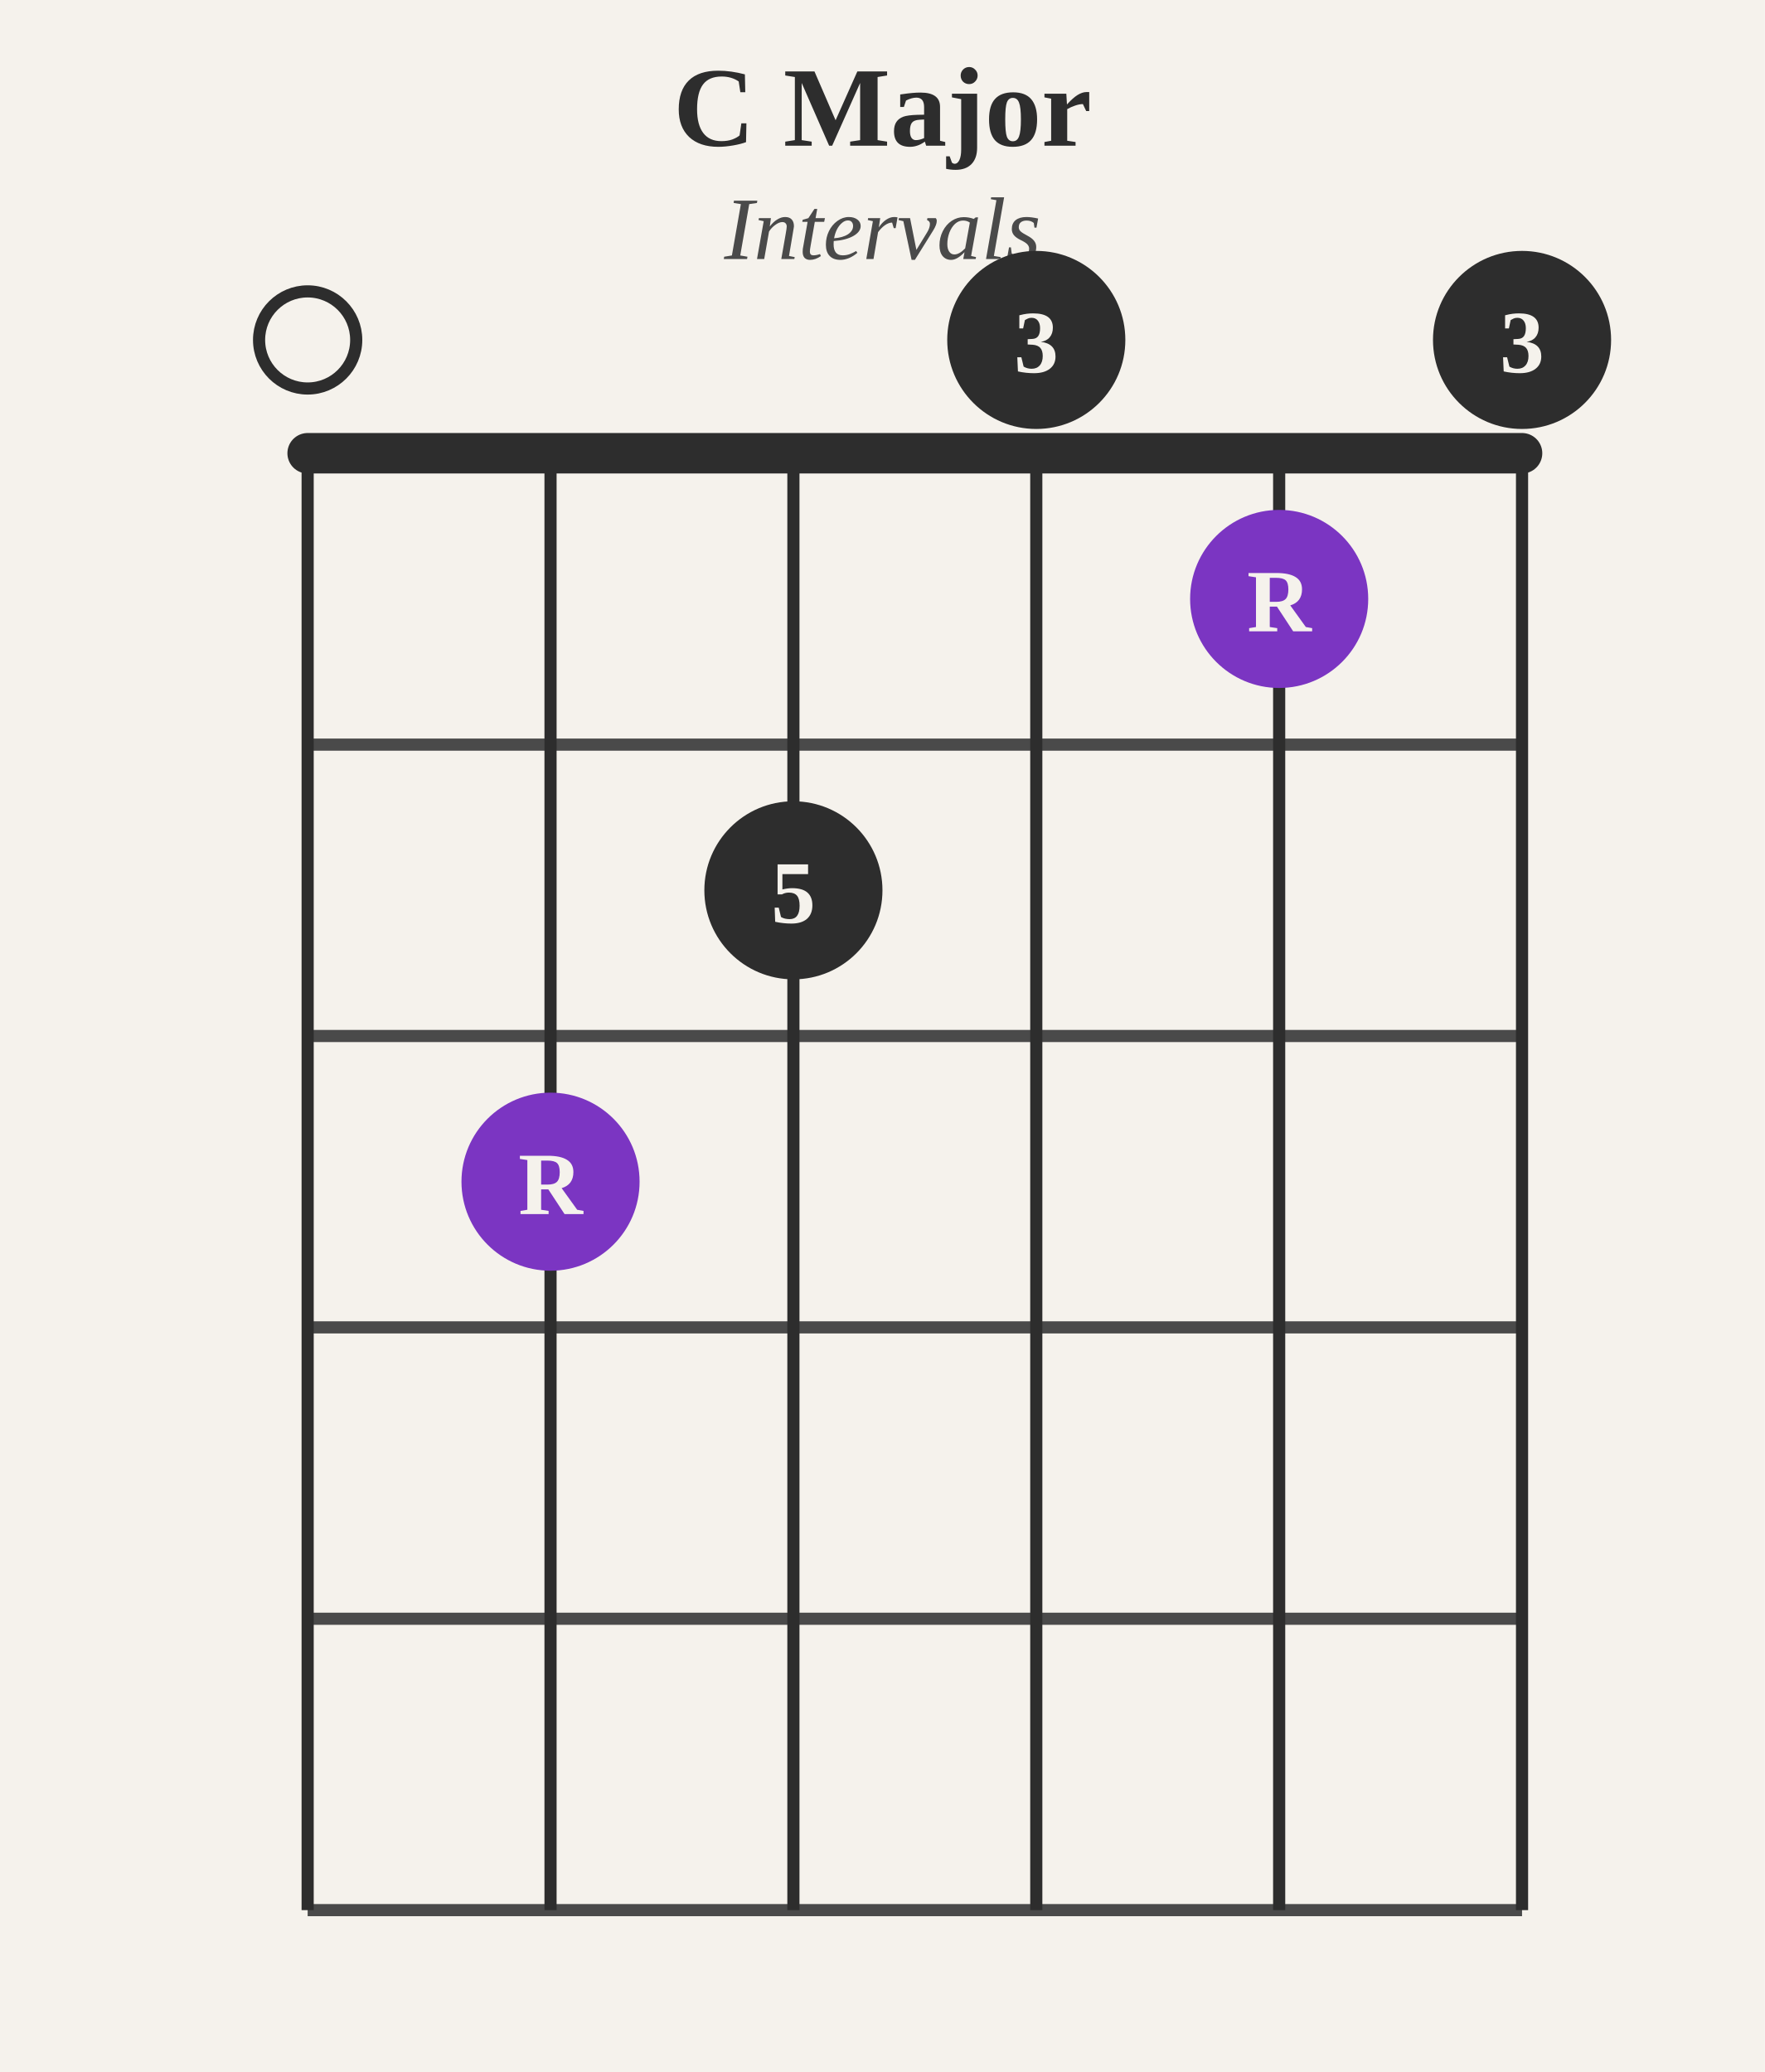
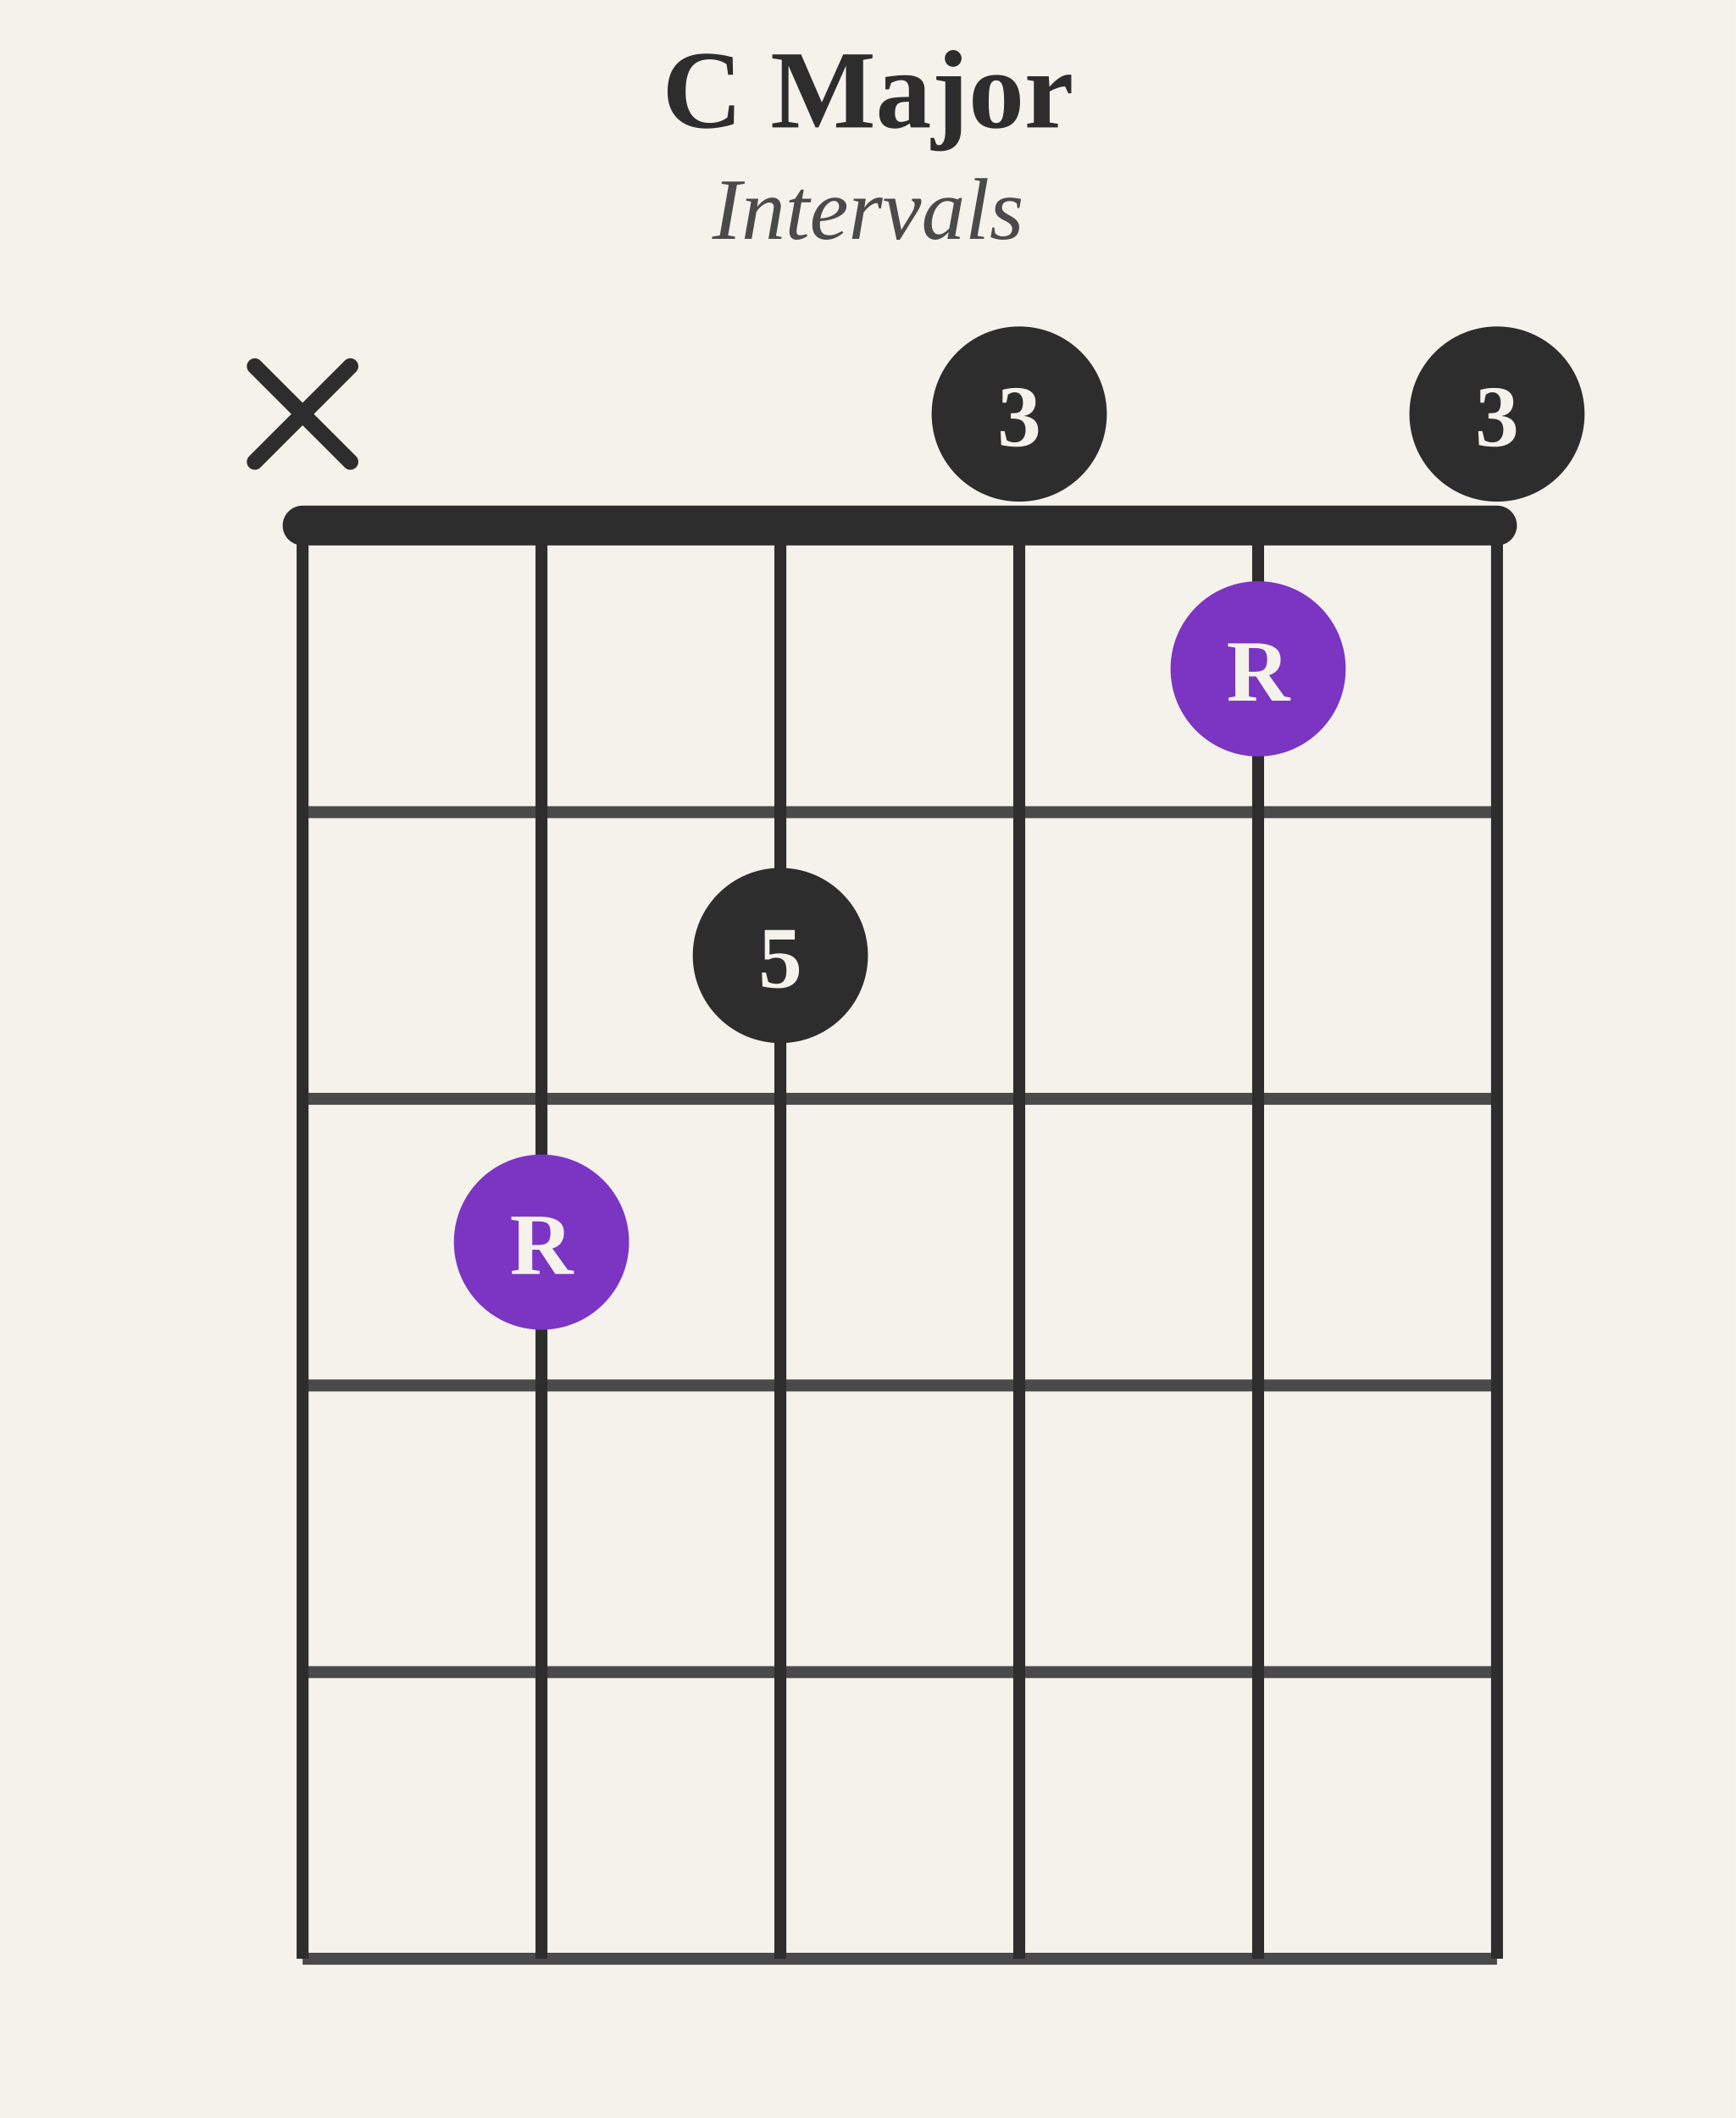
- <svg xmlns="http://www.w3.org/2000/svg" baseProfile="full" height="256" version="1.1" viewBox="0,0,218,256" width="218">
+ <svg xmlns="http://www.w3.org/2000/svg" baseProfile="full" height="266" version="1.1" viewBox="0,0,218,266" width="218">
  <defs />
-   <rect fill="#F5F2EC" height="256" width="218" x="0" y="0" />
-   <text fill="#2D2D2D" font-family="Georgia, &quot;Times New Roman&quot;, serif" font-size="14" font-weight="bold" text-anchor="middle" x="109.0" y="18">C Major</text>
-   <text fill="#4A4A4A" font-family="Georgia, &quot;Times New Roman&quot;, serif" font-size="11" font-style="italic" text-anchor="middle" x="109.0" y="32">Intervals</text>
-   <circle cx="38" cy="42" fill="none" r="6" stroke="#2D2D2D" stroke-width="1.5" />
-   <circle cx="128" cy="42" fill="#2D2D2D" r="11" />
-   <text fill="#F5F2EC" font-family="Georgia, &quot;Times New Roman&quot;, serif" font-size="11" font-weight="bold" text-anchor="middle" x="128" y="46">3</text>
-   <circle cx="188" cy="42" fill="#2D2D2D" r="11" />
-   <text fill="#F5F2EC" font-family="Georgia, &quot;Times New Roman&quot;, serif" font-size="11" font-weight="bold" text-anchor="middle" x="188" y="46">3</text>
-   <line stroke="#2D2D2D" stroke-linecap="round" stroke-width="5" x1="38" x2="188" y1="56" y2="56" />
-   <line stroke="#4A4A4A" stroke-width="1.5" x1="38" x2="188" y1="92" y2="92" />
-   <line stroke="#4A4A4A" stroke-width="1.5" x1="38" x2="188" y1="128" y2="128" />
-   <line stroke="#4A4A4A" stroke-width="1.5" x1="38" x2="188" y1="164" y2="164" />
-   <line stroke="#4A4A4A" stroke-width="1.5" x1="38" x2="188" y1="200" y2="200" />
-   <line stroke="#4A4A4A" stroke-width="1.5" x1="38" x2="188" y1="236" y2="236" />
-   <line stroke="#2D2D2D" stroke-width="1.5" x1="38" x2="38" y1="56" y2="236" />
-   <line stroke="#2D2D2D" stroke-width="1.5" x1="68" x2="68" y1="56" y2="236" />
-   <line stroke="#2D2D2D" stroke-width="1.5" x1="98" x2="98" y1="56" y2="236" />
-   <line stroke="#2D2D2D" stroke-width="1.5" x1="128" x2="128" y1="56" y2="236" />
-   <line stroke="#2D2D2D" stroke-width="1.5" x1="158" x2="158" y1="56" y2="236" />
-   <line stroke="#2D2D2D" stroke-width="1.5" x1="188" x2="188" y1="56" y2="236" />
-   <circle cx="68" cy="146.0" fill="#7B35C2" r="11" />
-   <text fill="#F5F2EC" font-family="Georgia, &quot;Times New Roman&quot;, serif" font-size="11" font-weight="bold" text-anchor="middle" x="68" y="150.0">R</text>
-   <circle cx="98" cy="110.0" fill="#2D2D2D" r="11" />
-   <text fill="#F5F2EC" font-family="Georgia, &quot;Times New Roman&quot;, serif" font-size="11" font-weight="bold" text-anchor="middle" x="98" y="114.0">5</text>
-   <circle cx="158" cy="74.0" fill="#7B35C2" r="11" />
-   <text fill="#F5F2EC" font-family="Georgia, &quot;Times New Roman&quot;, serif" font-size="11" font-weight="bold" text-anchor="middle" x="158" y="78.0">R</text>
+   <rect fill="#F5F2EC" height="266" width="218" x="0" y="0" />
+   <text fill="#2D2D2D" font-family="Georgia, &quot;Times New Roman&quot;, serif" font-size="14" font-weight="bold" text-anchor="middle" x="109.0" y="16">C Major</text>
+   <text fill="#4A4A4A" font-family="Georgia, &quot;Times New Roman&quot;, serif" font-size="11" font-style="italic" text-anchor="middle" x="109.0" y="30">Intervals</text>
+   <line stroke="#2D2D2D" stroke-linecap="round" stroke-width="2" x1="32" x2="44" y1="46" y2="58" />
+   <line stroke="#2D2D2D" stroke-linecap="round" stroke-width="2" x1="44" x2="32" y1="46" y2="58" />
+   <circle cx="128" cy="52" fill="#2D2D2D" r="11" />
+   <text fill="#F5F2EC" font-family="Georgia, &quot;Times New Roman&quot;, serif" font-size="11" font-weight="bold" text-anchor="middle" x="128" y="56">3</text>
+   <circle cx="188" cy="52" fill="#2D2D2D" r="11" />
+   <text fill="#F5F2EC" font-family="Georgia, &quot;Times New Roman&quot;, serif" font-size="11" font-weight="bold" text-anchor="middle" x="188" y="56">3</text>
+   <line stroke="#2D2D2D" stroke-linecap="round" stroke-width="5" x1="38" x2="188" y1="66" y2="66" />
+   <line stroke="#4A4A4A" stroke-width="1.5" x1="38" x2="188" y1="102" y2="102" />
+   <line stroke="#4A4A4A" stroke-width="1.5" x1="38" x2="188" y1="138" y2="138" />
+   <line stroke="#4A4A4A" stroke-width="1.5" x1="38" x2="188" y1="174" y2="174" />
+   <line stroke="#4A4A4A" stroke-width="1.5" x1="38" x2="188" y1="210" y2="210" />
+   <line stroke="#4A4A4A" stroke-width="1.5" x1="38" x2="188" y1="246" y2="246" />
+   <line stroke="#2D2D2D" stroke-width="1.5" x1="38" x2="38" y1="66" y2="246" />
+   <line stroke="#2D2D2D" stroke-width="1.5" x1="68" x2="68" y1="66" y2="246" />
+   <line stroke="#2D2D2D" stroke-width="1.5" x1="98" x2="98" y1="66" y2="246" />
+   <line stroke="#2D2D2D" stroke-width="1.5" x1="128" x2="128" y1="66" y2="246" />
+   <line stroke="#2D2D2D" stroke-width="1.5" x1="158" x2="158" y1="66" y2="246" />
+   <line stroke="#2D2D2D" stroke-width="1.5" x1="188" x2="188" y1="66" y2="246" />
+   <circle cx="68" cy="156.0" fill="#7B35C2" r="11" />
+   <text fill="#F5F2EC" font-family="Georgia, &quot;Times New Roman&quot;, serif" font-size="11" font-weight="bold" text-anchor="middle" x="68" y="160.0">R</text>
+   <circle cx="98" cy="120.0" fill="#2D2D2D" r="11" />
+   <text fill="#F5F2EC" font-family="Georgia, &quot;Times New Roman&quot;, serif" font-size="11" font-weight="bold" text-anchor="middle" x="98" y="124.0">5</text>
+   <circle cx="158" cy="84.0" fill="#7B35C2" r="11" />
+   <text fill="#F5F2EC" font-family="Georgia, &quot;Times New Roman&quot;, serif" font-size="11" font-weight="bold" text-anchor="middle" x="158" y="88.0">R</text>
</svg>
